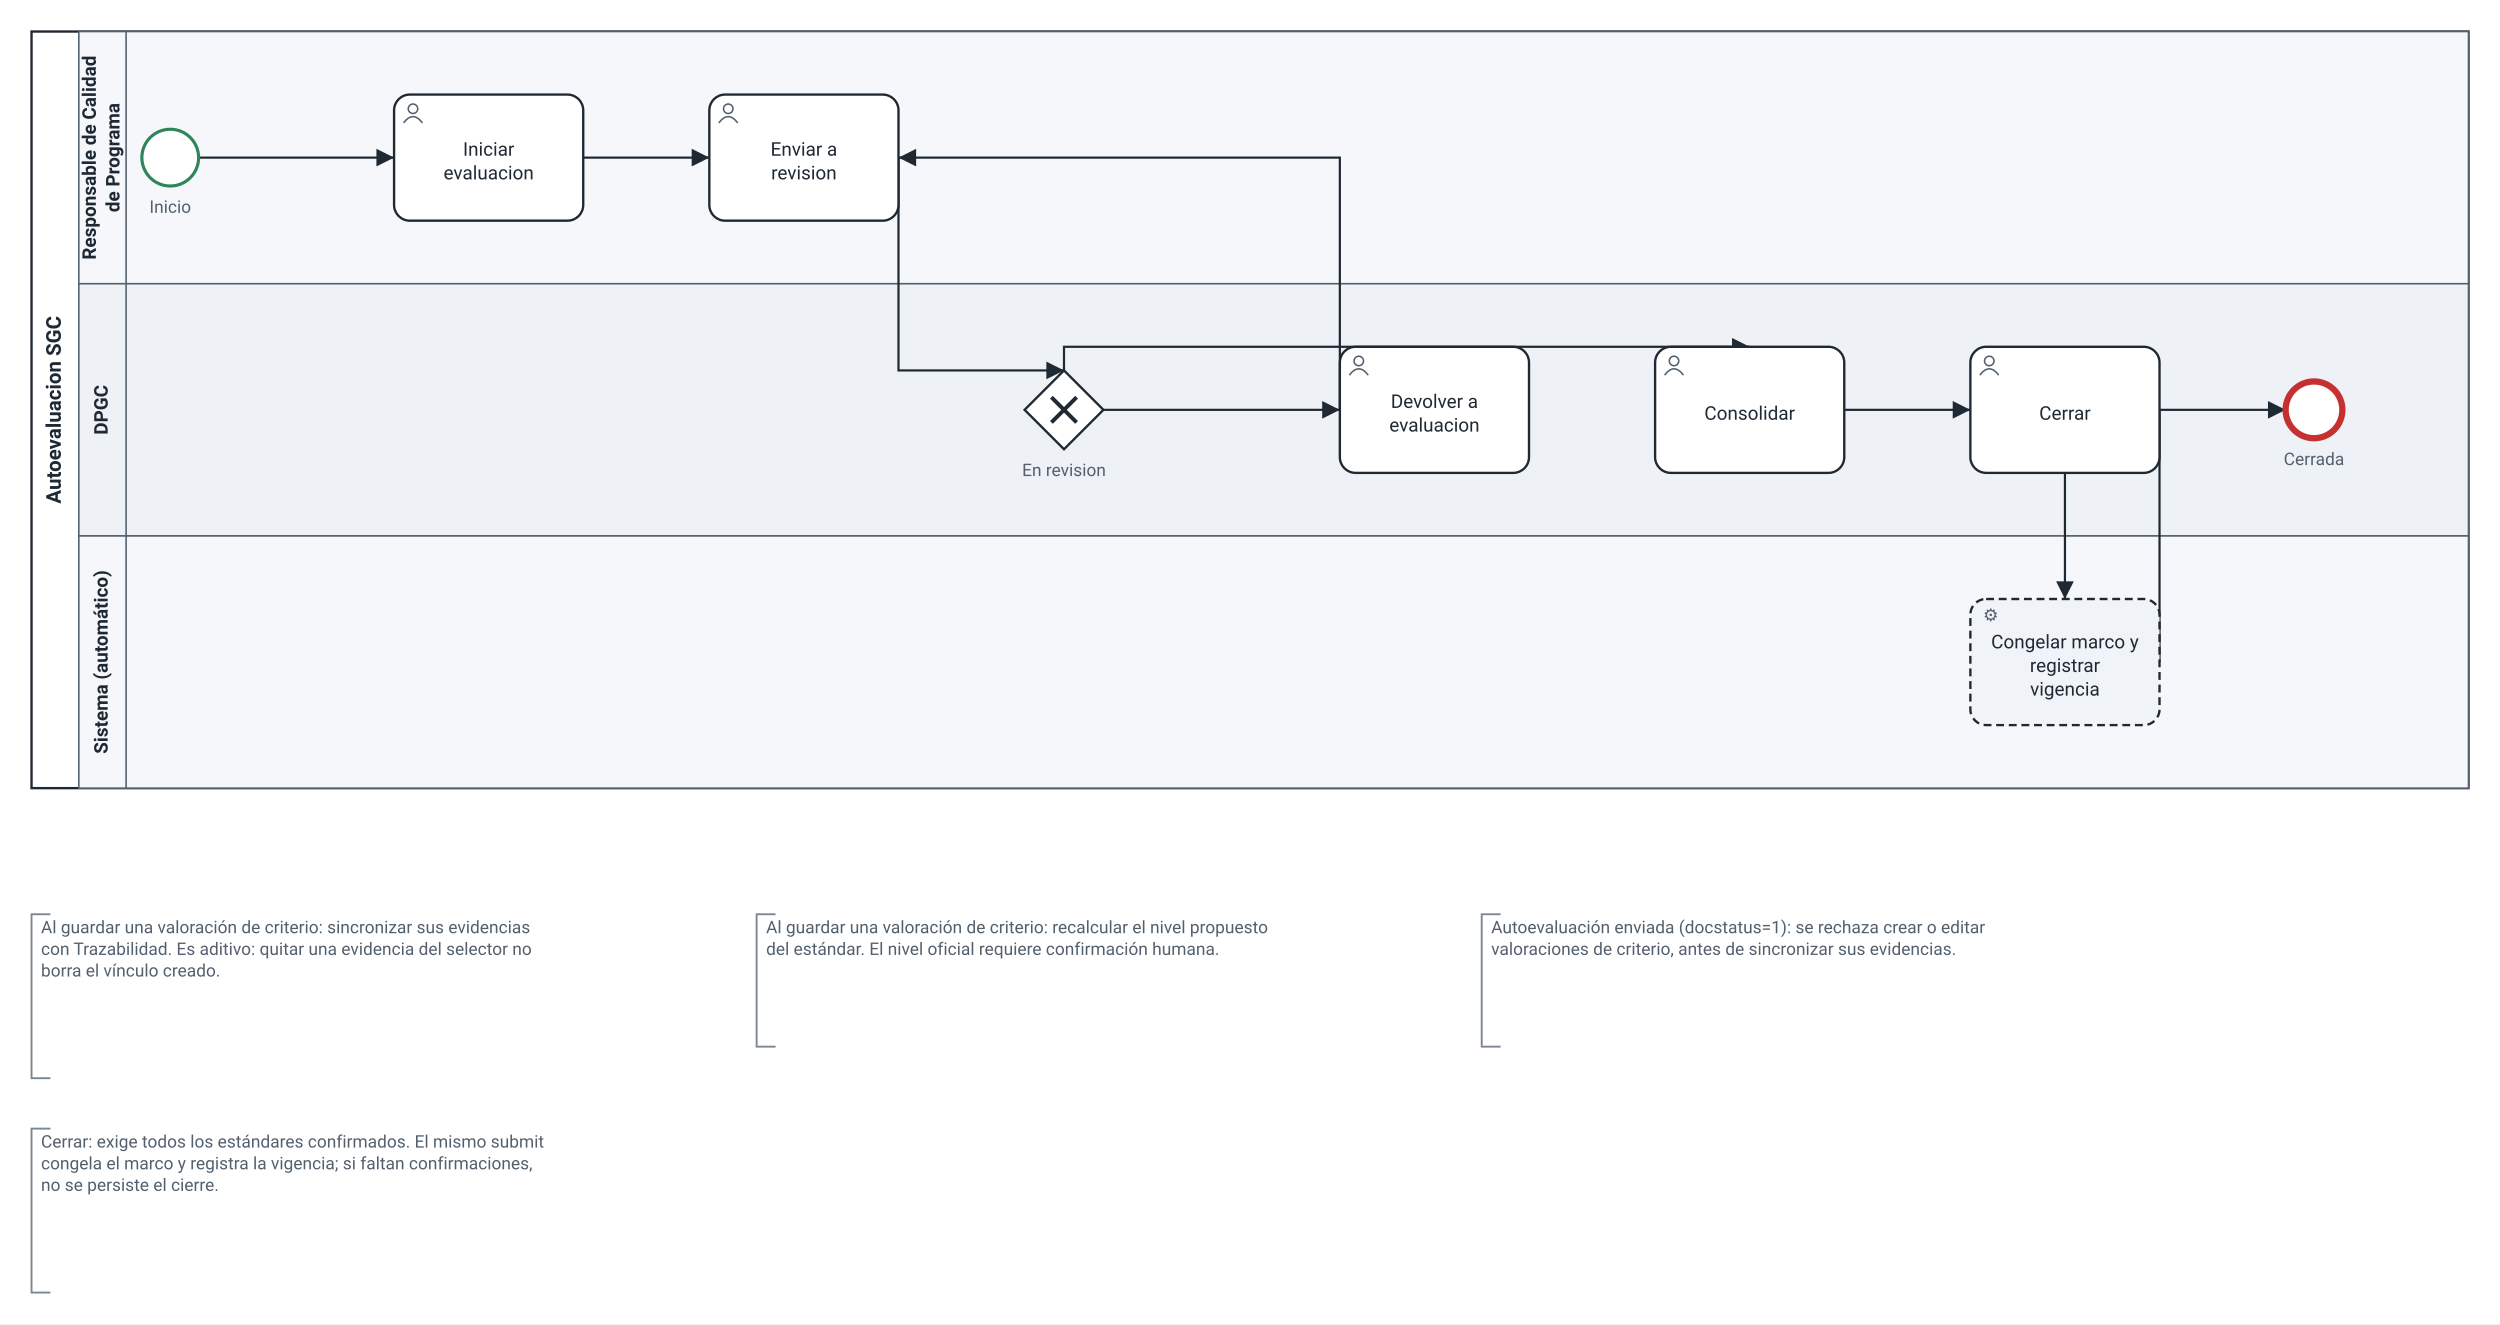
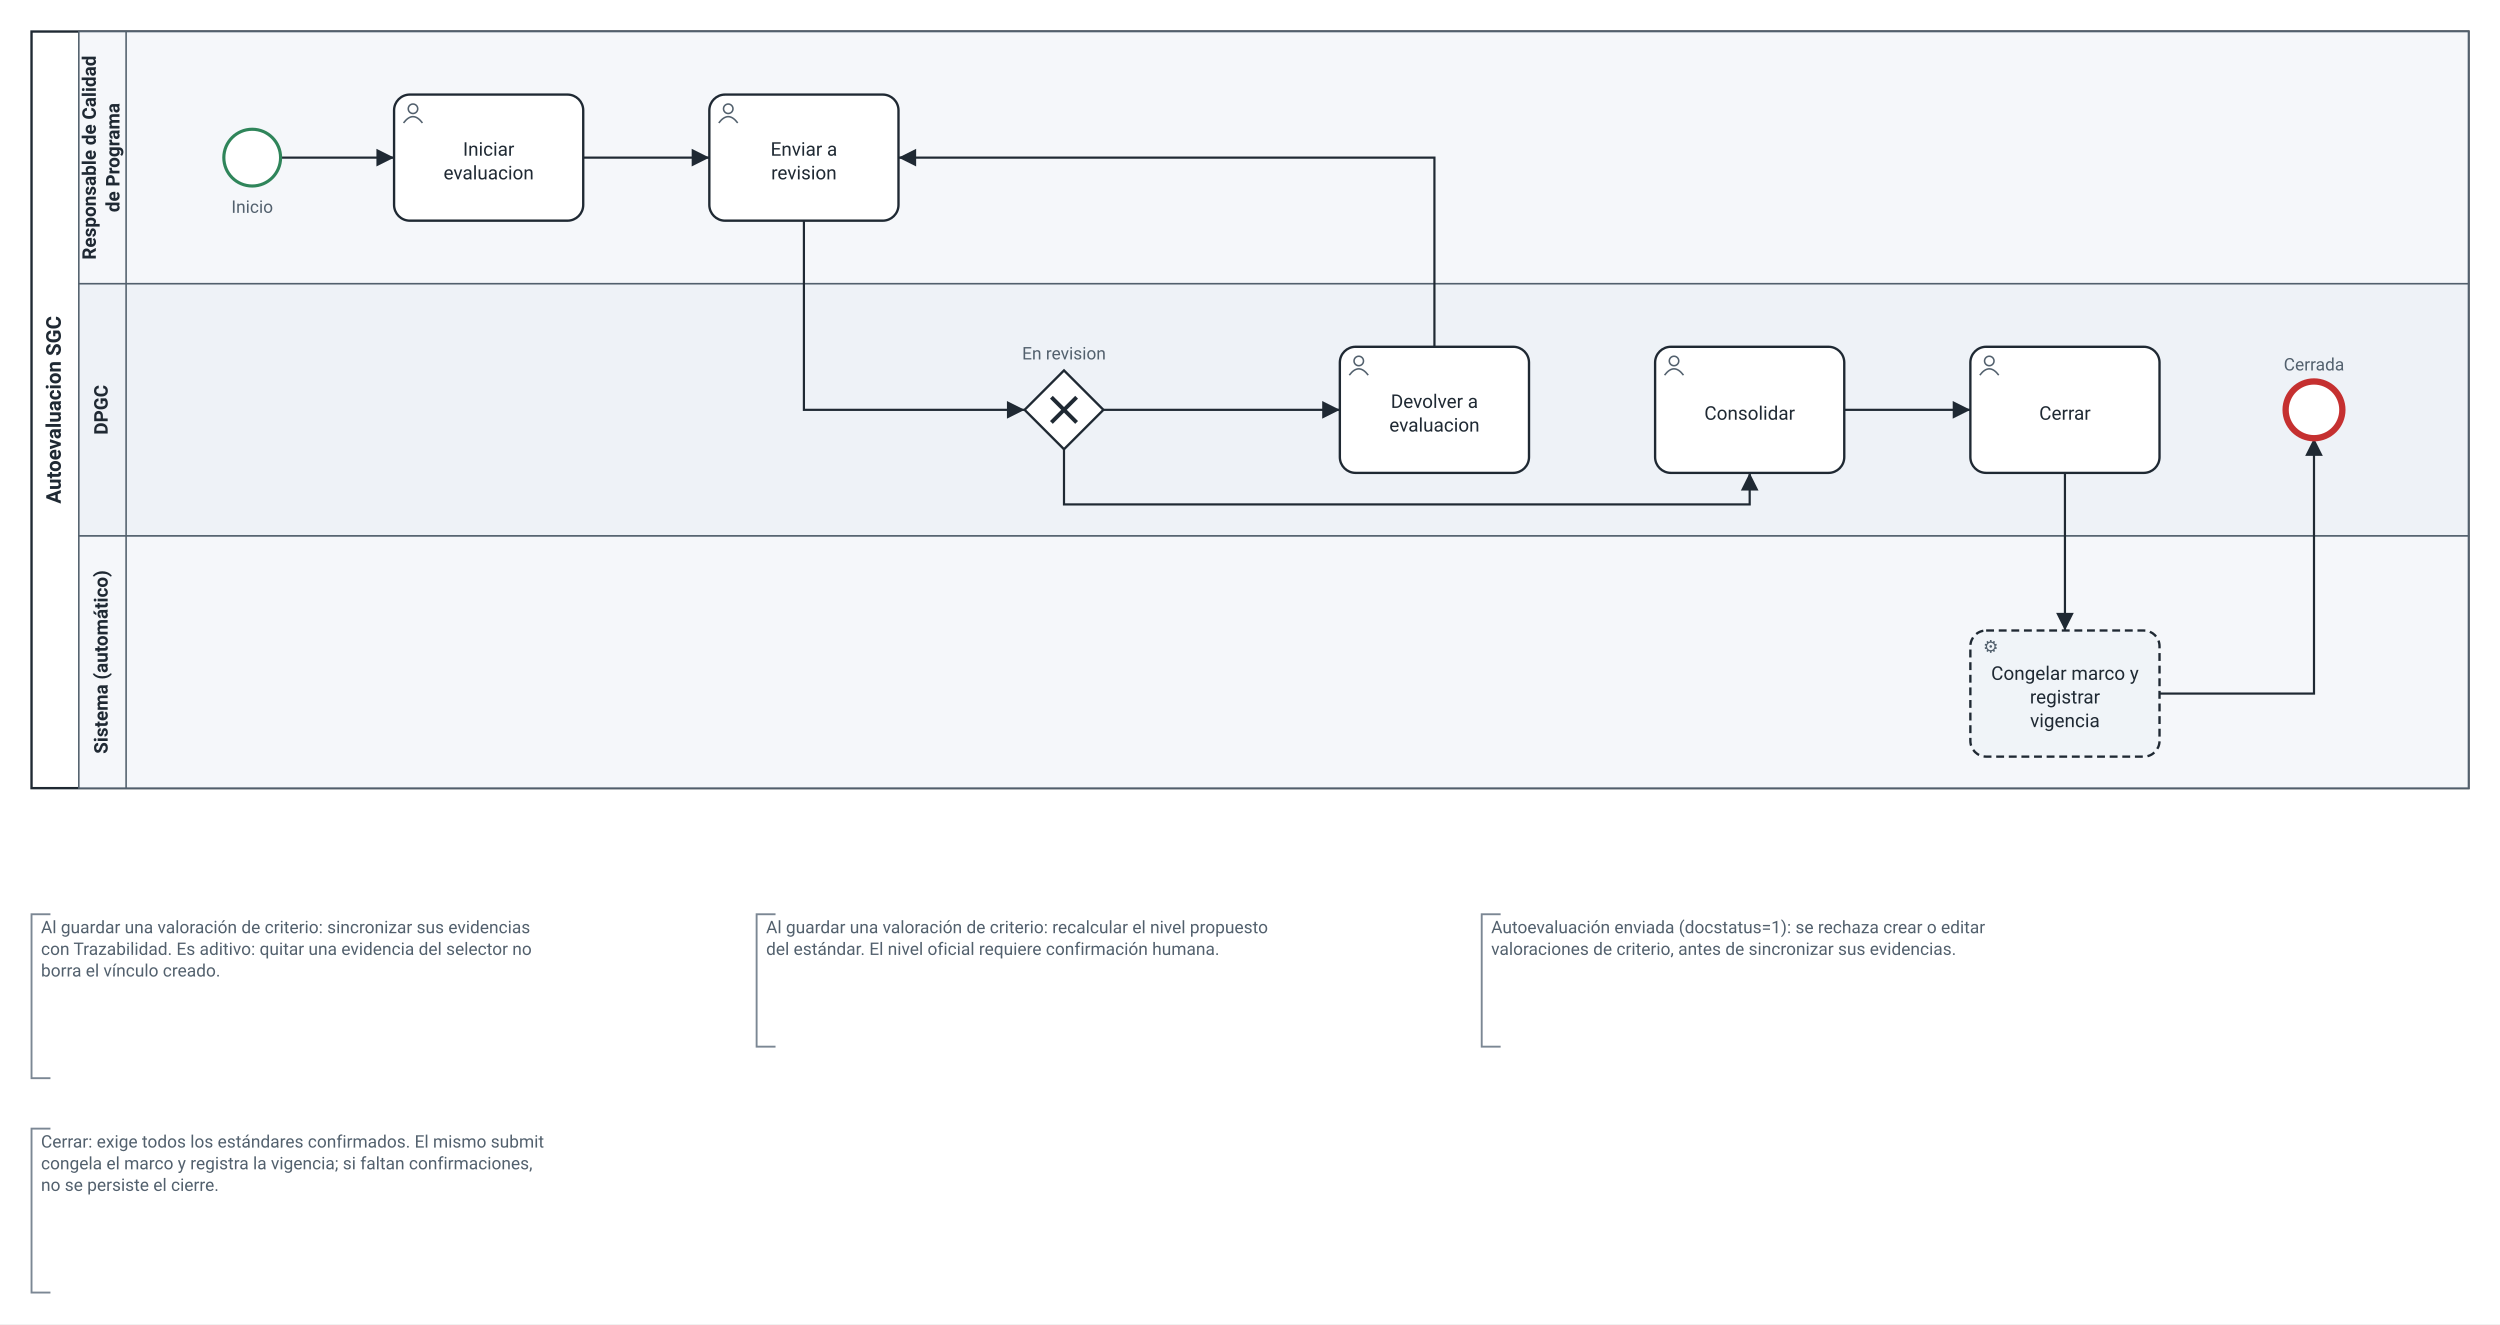
<svg xmlns="http://www.w3.org/2000/svg" viewBox="180.0 60.0 1586.0 840.0" width="1586" height="840" role="img" font-family="system-ui, -apple-system, Segoe UI, Roboto, sans-serif">
  <rect x="180.0" y="60.0" width="1586.0" height="840.0" fill="#ffffff" />
  <defs>
    <marker id="flecha" viewBox="0 0 10 10" refX="10" refY="5" markerWidth="8" markerHeight="8" orient="auto-start-reverse">
      <path d="M0,0 L10,5 L0,10 z" fill="#1f2933" />
    </marker>
    <marker id="msg" viewBox="0 0 10 10" refX="10" refY="5" markerWidth="8" markerHeight="8" orient="auto-start-reverse">
      <path d="M0,0 L10,5 L0,10 z" fill="#ffffff" stroke="#1f2933" />
    </marker>
  </defs>
  <rect x="200.0" y="80.0" width="1546.0" height="480.0" fill="#ffffff" stroke="#1f2933" stroke-width="1.5" />
  <text transform="translate(215.0 320.0) rotate(-90)" font-size="13" text-anchor="middle" dominant-baseline="middle" fill="#1f2933" font-weight="600">Autoevaluacion SGC</text>
  <rect x="230.0" y="80.0" width="1516.0" height="160.0" fill="#f5f7fa" stroke="#52606d" stroke-width="1" />
  <line x1="260.0" y1="80.0" x2="260.0" y2="240.0" stroke="#52606d" stroke-width="1" />
  <g transform="translate(245.0 160.0) rotate(-90)">
    <text x="0.0" y="-7.5" font-size="12" text-anchor="middle" dominant-baseline="middle" fill="#1f2933" font-weight="600">Responsable de Calidad</text>
    <text x="0.0" y="7.5" font-size="12" text-anchor="middle" dominant-baseline="middle" fill="#1f2933" font-weight="600">de Programa</text>
  </g>
  <rect x="230.0" y="240.0" width="1516.0" height="160.0" fill="#eef2f7" stroke="#52606d" stroke-width="1" />
  <line x1="260.0" y1="240.0" x2="260.0" y2="400.0" stroke="#52606d" stroke-width="1" />
  <g transform="translate(245.0 320.0) rotate(-90)">
    <text x="0.0" y="0.0" font-size="12" text-anchor="middle" dominant-baseline="middle" fill="#1f2933" font-weight="600">DPGC</text>
  </g>
  <rect x="230.0" y="400.0" width="1516.0" height="160.0" fill="#f5f7fa" stroke="#52606d" stroke-width="1" />
  <line x1="260.0" y1="400.0" x2="260.0" y2="560.0" stroke="#52606d" stroke-width="1" />
  <g transform="translate(245.0 480.0) rotate(-90)">
    <text x="0.0" y="0.0" font-size="12" text-anchor="middle" dominant-baseline="middle" fill="#1f2933" font-weight="600">Sistema (automático)</text>
  </g>
  <path d="M212.0,640.0 L200.0,640.0 L200.0,744.0 L212.0,744.0" fill="none" stroke="#7b8794" stroke-width="1.2" />
  <text x="206.0" y="649.0" font-size="11" text-anchor="start" dominant-baseline="middle" fill="#52606d" font-weight="normal">Al guardar una valoración de criterio: sincronizar sus evidencias</text>
  <text x="206.0" y="662.8" font-size="11" text-anchor="start" dominant-baseline="middle" fill="#52606d" font-weight="normal">con Trazabilidad. Es aditivo: quitar una evidencia del selector no</text>
  <text x="206.0" y="676.5" font-size="11" text-anchor="start" dominant-baseline="middle" fill="#52606d" font-weight="normal">borra el vínculo creado.</text>
  <path d="M672.0,640.0 L660.0,640.0 L660.0,724.0 L672.0,724.0" fill="none" stroke="#7b8794" stroke-width="1.2" />
  <text x="666.0" y="649.0" font-size="11" text-anchor="start" dominant-baseline="middle" fill="#52606d" font-weight="normal">Al guardar una valoración de criterio: recalcular el nivel propuesto</text>
  <text x="666.0" y="662.8" font-size="11" text-anchor="start" dominant-baseline="middle" fill="#52606d" font-weight="normal">del estándar. El nivel oficial requiere confirmación humana.</text>
  <path d="M1132.0,640.0 L1120.0,640.0 L1120.0,724.0 L1132.0,724.0" fill="none" stroke="#7b8794" stroke-width="1.2" />
  <text x="1126.0" y="649.0" font-size="11" text-anchor="start" dominant-baseline="middle" fill="#52606d" font-weight="normal">Autoevaluación enviada (docstatus=1): se rechaza crear o editar</text>
  <text x="1126.0" y="662.8" font-size="11" text-anchor="start" dominant-baseline="middle" fill="#52606d" font-weight="normal">valoraciones de criterio, antes de sincronizar sus evidencias.</text>
  <path d="M212.0,776.0 L200.0,776.0 L200.0,880.0 L212.0,880.0" fill="none" stroke="#7b8794" stroke-width="1.2" />
  <text x="206.0" y="785.0" font-size="11" text-anchor="start" dominant-baseline="middle" fill="#52606d" font-weight="normal">Cerrar: exige todos los estándares confirmados. El mismo submit</text>
  <text x="206.0" y="798.8" font-size="11" text-anchor="start" dominant-baseline="middle" fill="#52606d" font-weight="normal">congela el marco y registra la vigencia; si faltan confirmaciones,</text>
  <text x="206.0" y="812.5" font-size="11" text-anchor="start" dominant-baseline="middle" fill="#52606d" font-weight="normal">no se persiste el cierre.</text>
-   <path d="M306.0,160.0 L430.0,160.0" fill="none" stroke="#1f2933" stroke-width="1.4" marker-end="url(#flecha)" />
+   <path d="M358.0,160.0 L430.0,160.0" fill="none" stroke="#1f2933" stroke-width="1.4" marker-end="url(#flecha)" />
  <path d="M550.0,160.0 L630.0,160.0" fill="none" stroke="#1f2933" stroke-width="1.4" marker-end="url(#flecha)" />
-   <path d="M750.0,160.0 L750.0,295.0 L855.0,295.0" fill="none" stroke="#1f2933" stroke-width="1.4" marker-end="url(#flecha)" />
+   <path d="M690.0,200.0 L690.0,320.0 L830.0,320.0" fill="none" stroke="#1f2933" stroke-width="1.4" marker-end="url(#flecha)" />
  <path d="M880.0,320.0 L1030.0,320.0" fill="none" stroke="#1f2933" stroke-width="1.4" marker-end="url(#flecha)" />
-   <path d="M1030.0,320.0 L1030.0,160.0 L750.0,160.0" fill="none" stroke="#1f2933" stroke-width="1.4" marker-end="url(#flecha)" />
-   <path d="M855.0,295.0 L855.0,280.0 L1290.0,280.0" fill="none" stroke="#1f2933" stroke-width="1.4" marker-end="url(#flecha)" />
+   <path d="M1090.0,280.0 L1090.0,160.0 L750.0,160.0" fill="none" stroke="#1f2933" stroke-width="1.4" marker-end="url(#flecha)" />
+   <path d="M855.0,345.0 L855.0,380.0 L1290.0,380.0 L1290.0,360.0" fill="none" stroke="#1f2933" stroke-width="1.4" marker-end="url(#flecha)" />
  <path d="M1350.0,320.0 L1430.0,320.0" fill="none" stroke="#1f2933" stroke-width="1.4" marker-end="url(#flecha)" />
-   <path d="M1490.0,360.0 L1490.0,440.0" fill="none" stroke="#1f2933" stroke-width="1.4" marker-end="url(#flecha)" />
-   <path d="M1550.0,480.0 L1550.0,320.0 L1630.0,320.0" fill="none" stroke="#1f2933" stroke-width="1.4" marker-end="url(#flecha)" />
+   <path d="M1490.0,360.0 L1490.0,460.0" fill="none" stroke="#1f2933" stroke-width="1.4" marker-end="url(#flecha)" />
+   <path d="M1550.0,500.0 L1648.0,500.0 L1648.0,338.0" fill="none" stroke="#1f2933" stroke-width="1.4" marker-end="url(#flecha)" />
  <rect x="430.0" y="120.0" width="120.0" height="80.0" rx="10" fill="#ffffff" stroke="#1f2933" stroke-width="1.5" />
  <g transform="translate(436.0 125.0)" fill="none" stroke="#52606d" stroke-width="1">
    <circle cx="6" cy="4" r="3" />
    <path d="M0 13 q6 -8 12 0" />
  </g>
  <text x="490.0" y="155.5" font-size="12" text-anchor="middle" dominant-baseline="middle" fill="#1f2933" font-weight="normal">Iniciar</text>
  <text x="490.0" y="170.5" font-size="12" text-anchor="middle" dominant-baseline="middle" fill="#1f2933" font-weight="normal">evaluacion</text>
  <rect x="630.0" y="120.0" width="120.0" height="80.0" rx="10" fill="#ffffff" stroke="#1f2933" stroke-width="1.5" />
  <g transform="translate(636.0 125.0)" fill="none" stroke="#52606d" stroke-width="1">
    <circle cx="6" cy="4" r="3" />
    <path d="M0 13 q6 -8 12 0" />
  </g>
  <text x="690.0" y="155.5" font-size="12" text-anchor="middle" dominant-baseline="middle" fill="#1f2933" font-weight="normal">Enviar a</text>
  <text x="690.0" y="170.5" font-size="12" text-anchor="middle" dominant-baseline="middle" fill="#1f2933" font-weight="normal">revision</text>
  <rect x="1030.0" y="280.0" width="120.0" height="80.0" rx="10" fill="#ffffff" stroke="#1f2933" stroke-width="1.5" />
  <g transform="translate(1036.0 285.0)" fill="none" stroke="#52606d" stroke-width="1">
    <circle cx="6" cy="4" r="3" />
    <path d="M0 13 q6 -8 12 0" />
  </g>
  <text x="1090.0" y="315.5" font-size="12" text-anchor="middle" dominant-baseline="middle" fill="#1f2933" font-weight="normal">Devolver a</text>
  <text x="1090.0" y="330.5" font-size="12" text-anchor="middle" dominant-baseline="middle" fill="#1f2933" font-weight="normal">evaluacion</text>
  <rect x="1230.0" y="280.0" width="120.0" height="80.0" rx="10" fill="#ffffff" stroke="#1f2933" stroke-width="1.5" />
  <g transform="translate(1236.0 285.0)" fill="none" stroke="#52606d" stroke-width="1">
    <circle cx="6" cy="4" r="3" />
    <path d="M0 13 q6 -8 12 0" />
  </g>
  <text x="1290.0" y="323.0" font-size="12" text-anchor="middle" dominant-baseline="middle" fill="#1f2933" font-weight="normal">Consolidar</text>
  <rect x="1430.0" y="280.0" width="120.0" height="80.0" rx="10" fill="#ffffff" stroke="#1f2933" stroke-width="1.5" />
  <g transform="translate(1436.0 285.0)" fill="none" stroke="#52606d" stroke-width="1">
    <circle cx="6" cy="4" r="3" />
    <path d="M0 13 q6 -8 12 0" />
  </g>
  <text x="1490.0" y="323.0" font-size="12" text-anchor="middle" dominant-baseline="middle" fill="#1f2933" font-weight="normal">Cerrar</text>
  <polygon points="855.0,295.0 880.0,320.0 855.0,345.0 830.0,320.0" fill="#ffffff" stroke="#1f2933" stroke-width="1.5" />
  <path d="M847.0,312.0 L863.0,328.0 M863.0,312.0 L847.0,328.0" stroke="#1f2933" stroke-width="2.5" />
-   <text x="855.0" y="359.0" font-size="11" text-anchor="middle" dominant-baseline="middle" fill="#52606d" font-weight="normal">En revision</text>
+   <text x="855.0" y="285.0" font-size="11" text-anchor="middle" dominant-baseline="middle" fill="#52606d" font-weight="normal">En revision</text>
  <circle cx="1648.0" cy="320.0" r="18.0" fill="#ffffff" stroke="#c53030" stroke-width="4" />
-   <text x="1648.0" y="352.0" font-size="11" text-anchor="middle" dominant-baseline="middle" fill="#52606d" font-weight="normal">Cerrada</text>
-   <circle cx="288.0" cy="160.0" r="18.0" fill="#ffffff" stroke="#2f855a" stroke-width="2" />
-   <text x="288.0" y="192.0" font-size="11" text-anchor="middle" dominant-baseline="middle" fill="#52606d" font-weight="normal">Inicio</text>
-   <rect x="1430.0" y="440.0" width="120.0" height="80.0" rx="10" fill="#f0f4f8" stroke="#1f2933" stroke-width="1.5" stroke-dasharray="5 3" />
-   <text x="1438.0" y="454.0" font-size="11" fill="#52606d">⚙</text>
-   <text x="1490.0" y="468.0" font-size="12" text-anchor="middle" dominant-baseline="middle" fill="#1f2933" font-weight="normal">Congelar marco y</text>
-   <text x="1490.0" y="483.0" font-size="12" text-anchor="middle" dominant-baseline="middle" fill="#1f2933" font-weight="normal">registrar</text>
-   <text x="1490.0" y="498.0" font-size="12" text-anchor="middle" dominant-baseline="middle" fill="#1f2933" font-weight="normal">vigencia</text>
+   <text x="1648.0" y="292.0" font-size="11" text-anchor="middle" dominant-baseline="middle" fill="#52606d" font-weight="normal">Cerrada</text>
+   <circle cx="340.0" cy="160.0" r="18.0" fill="#ffffff" stroke="#2f855a" stroke-width="2" />
+   <text x="340.0" y="192.0" font-size="11" text-anchor="middle" dominant-baseline="middle" fill="#52606d" font-weight="normal">Inicio</text>
+   <rect x="1430.0" y="460.0" width="120.0" height="80.0" rx="10" fill="#f0f4f8" stroke="#1f2933" stroke-width="1.5" stroke-dasharray="5 3" />
+   <text x="1438.0" y="474.0" font-size="11" fill="#52606d">⚙</text>
+   <text x="1490.0" y="488.0" font-size="12" text-anchor="middle" dominant-baseline="middle" fill="#1f2933" font-weight="normal">Congelar marco y</text>
+   <text x="1490.0" y="503.0" font-size="12" text-anchor="middle" dominant-baseline="middle" fill="#1f2933" font-weight="normal">registrar</text>
+   <text x="1490.0" y="518.0" font-size="12" text-anchor="middle" dominant-baseline="middle" fill="#1f2933" font-weight="normal">vigencia</text>
</svg>
